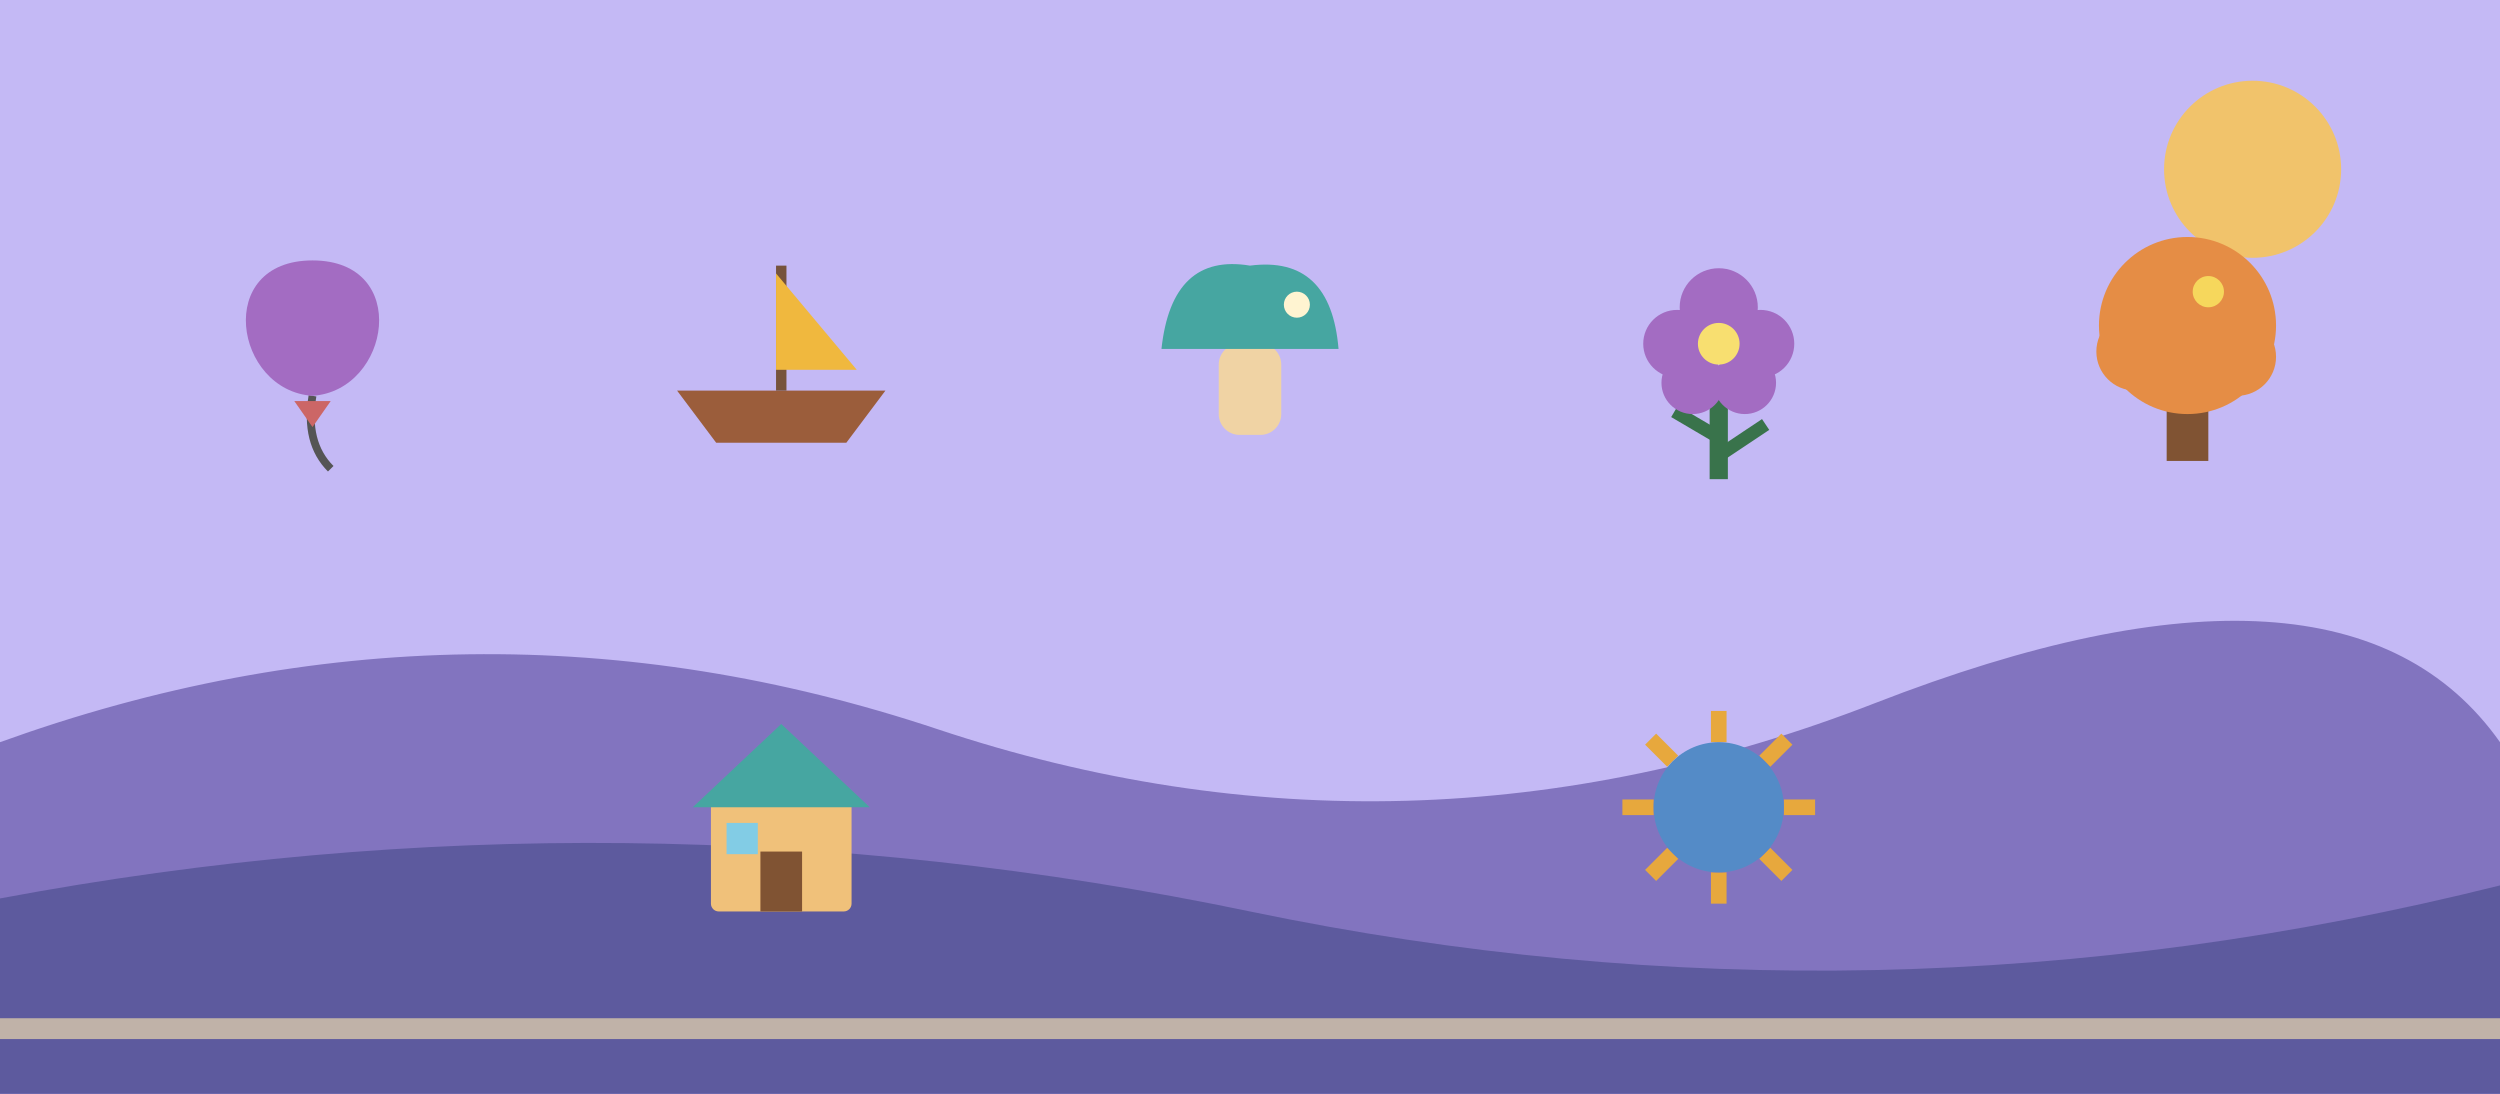
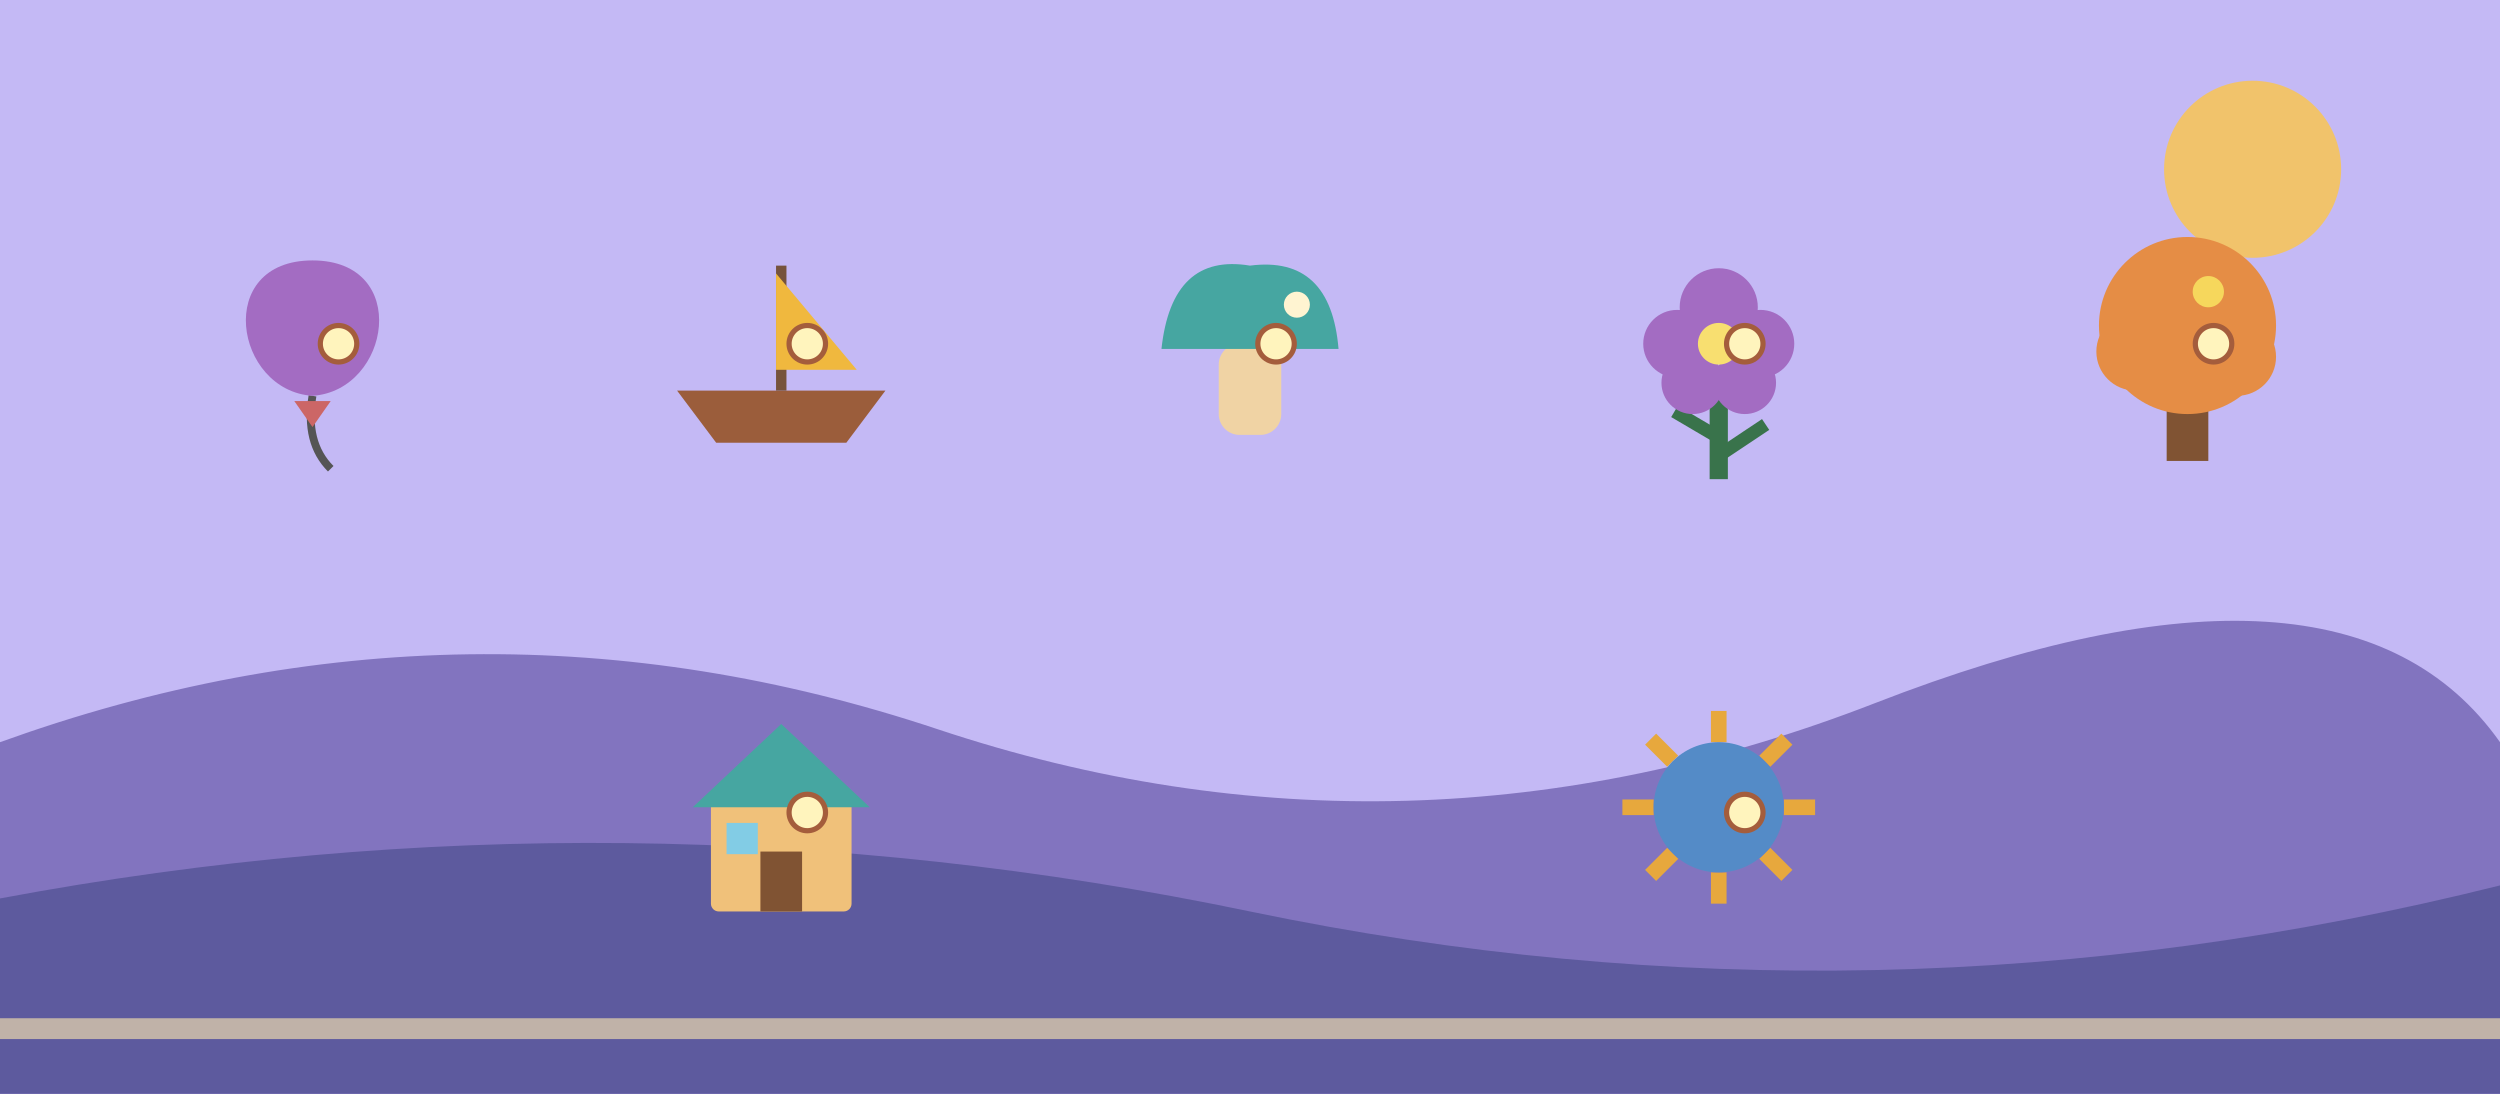
<svg xmlns="http://www.w3.org/2000/svg" width="960" height="420" viewBox="0 0 960 420">
  <rect width="960" height="420" fill="#c4b9f5" />
  <circle cx="865" cy="65" r="34" fill="#f1c36b" />
  <path d="M0 285 Q180 220 360 280T720 270T960 285V420H0Z" fill="#8274bf" />
  <path d="M0 345 Q240 300 480 350T960 340V420H0Z" fill="#5d5a9e" />
  <g>
    <path d="M120 152q-3 18 7 28" stroke="#555" stroke-width="3" fill="none" />
    <path d="M120 100C82 100 90 150 120 152C150 150 158 100 120 100" fill="#a36cc2" />
    <path d="M113 154l7 10 7-10" fill="#c66" />
  </g>
  <g>
    <path d="M260 150h80l-15 20h-50Z" fill="#9b5d3b" />
    <path d="M300 102v48" stroke="#76533c" stroke-width="4" />
    <path d="M298 105L298 142L329 142Z" fill="#f0b83e" />
  </g>
  <g>
    <rect x="468" y="132" width="24" height="35" rx="8" fill="#f0d3a4" />
    <path d="M446 134Q450 97 480 102Q511 98 514 134Z" fill="#46a6a1" />
    <circle cx="498" cy="117" r="5" fill="#fff4d1" />
  </g>
  <g>
    <path d="M660 150v34" stroke="#39734b" stroke-width="7" />
    <path d="M660 168l-17 -10m17 17l18 -12" stroke="#39734b" stroke-width="5" />
    <g fill="#a36cc2">
      <circle cx="660" cy="118" r="15" />
      <circle cx="644" cy="132" r="13" />
      <circle cx="676" cy="132" r="13" />
      <circle cx="650" cy="147" r="12" />
      <circle cx="670" cy="147" r="12" />
    </g>
    <circle cx="660" cy="132" r="8" fill="#f8df70" />
  </g>
  <g>
    <rect x="832" y="135" width="16" height="42" fill="#805333" />
    <circle cx="840" cy="125" r="34" fill="#e58d45" />
    <circle cx="820" cy="135" r="15" fill="#e58d45" />
    <circle cx="859" cy="137" r="15" fill="#e58d45" />
    <circle cx="848" cy="112" r="6" fill="#f6d75c" />
  </g>
  <g>
    <rect x="273" y="307" width="54" height="43" rx="3" fill="#f0c17a" />
    <path d="M266 310L300 278L334 310Z" fill="#46a6a1" />
    <rect x="292" y="327" width="16" height="23" fill="#805333" />
    <rect x="279" y="316" width="12" height="12" fill="#82cce5" />
  </g>
  <g>
    <g stroke="#e7a83d" stroke-width="6">
      <path d="M685 310L697 310" />
      <path d="M677.678 327.678L686.163 336.163" />
      <path d="M660 335L660 347" />
      <path d="M642.322 327.678L633.837 336.163" />
      <path d="M635 310L623 310" />
      <path d="M642.322 292.322L633.837 283.837" />
      <path d="M660 285L660 273" />
      <path d="M677.678 292.322L686.163 283.837" />
    </g>
    <circle cx="660" cy="310" r="25" fill="#548bc7" />
  </g>
  <path d="M0 395H960" stroke="#f6e2ad" stroke-width="8" opacity=".65" />
+   <circle cx="130" cy="132" r="7" fill="#fff4bd" stroke="#a45d3c" stroke-width="2" />
+   <circle cx="310" cy="132" r="7" fill="#fff4bd" stroke="#a45d3c" stroke-width="2" />
+   <circle cx="490" cy="132" r="7" fill="#fff4bd" stroke="#a45d3c" stroke-width="2" />
+   <circle cx="670" cy="132" r="7" fill="#fff4bd" stroke="#a45d3c" stroke-width="2" />
+   <circle cx="850" cy="132" r="7" fill="#fff4bd" stroke="#a45d3c" stroke-width="2" />
+   <circle cx="310" cy="312" r="7" fill="#fff4bd" stroke="#a45d3c" stroke-width="2" />
+   <circle cx="670" cy="312" r="7" fill="#fff4bd" stroke="#a45d3c" stroke-width="2" />
</svg>
